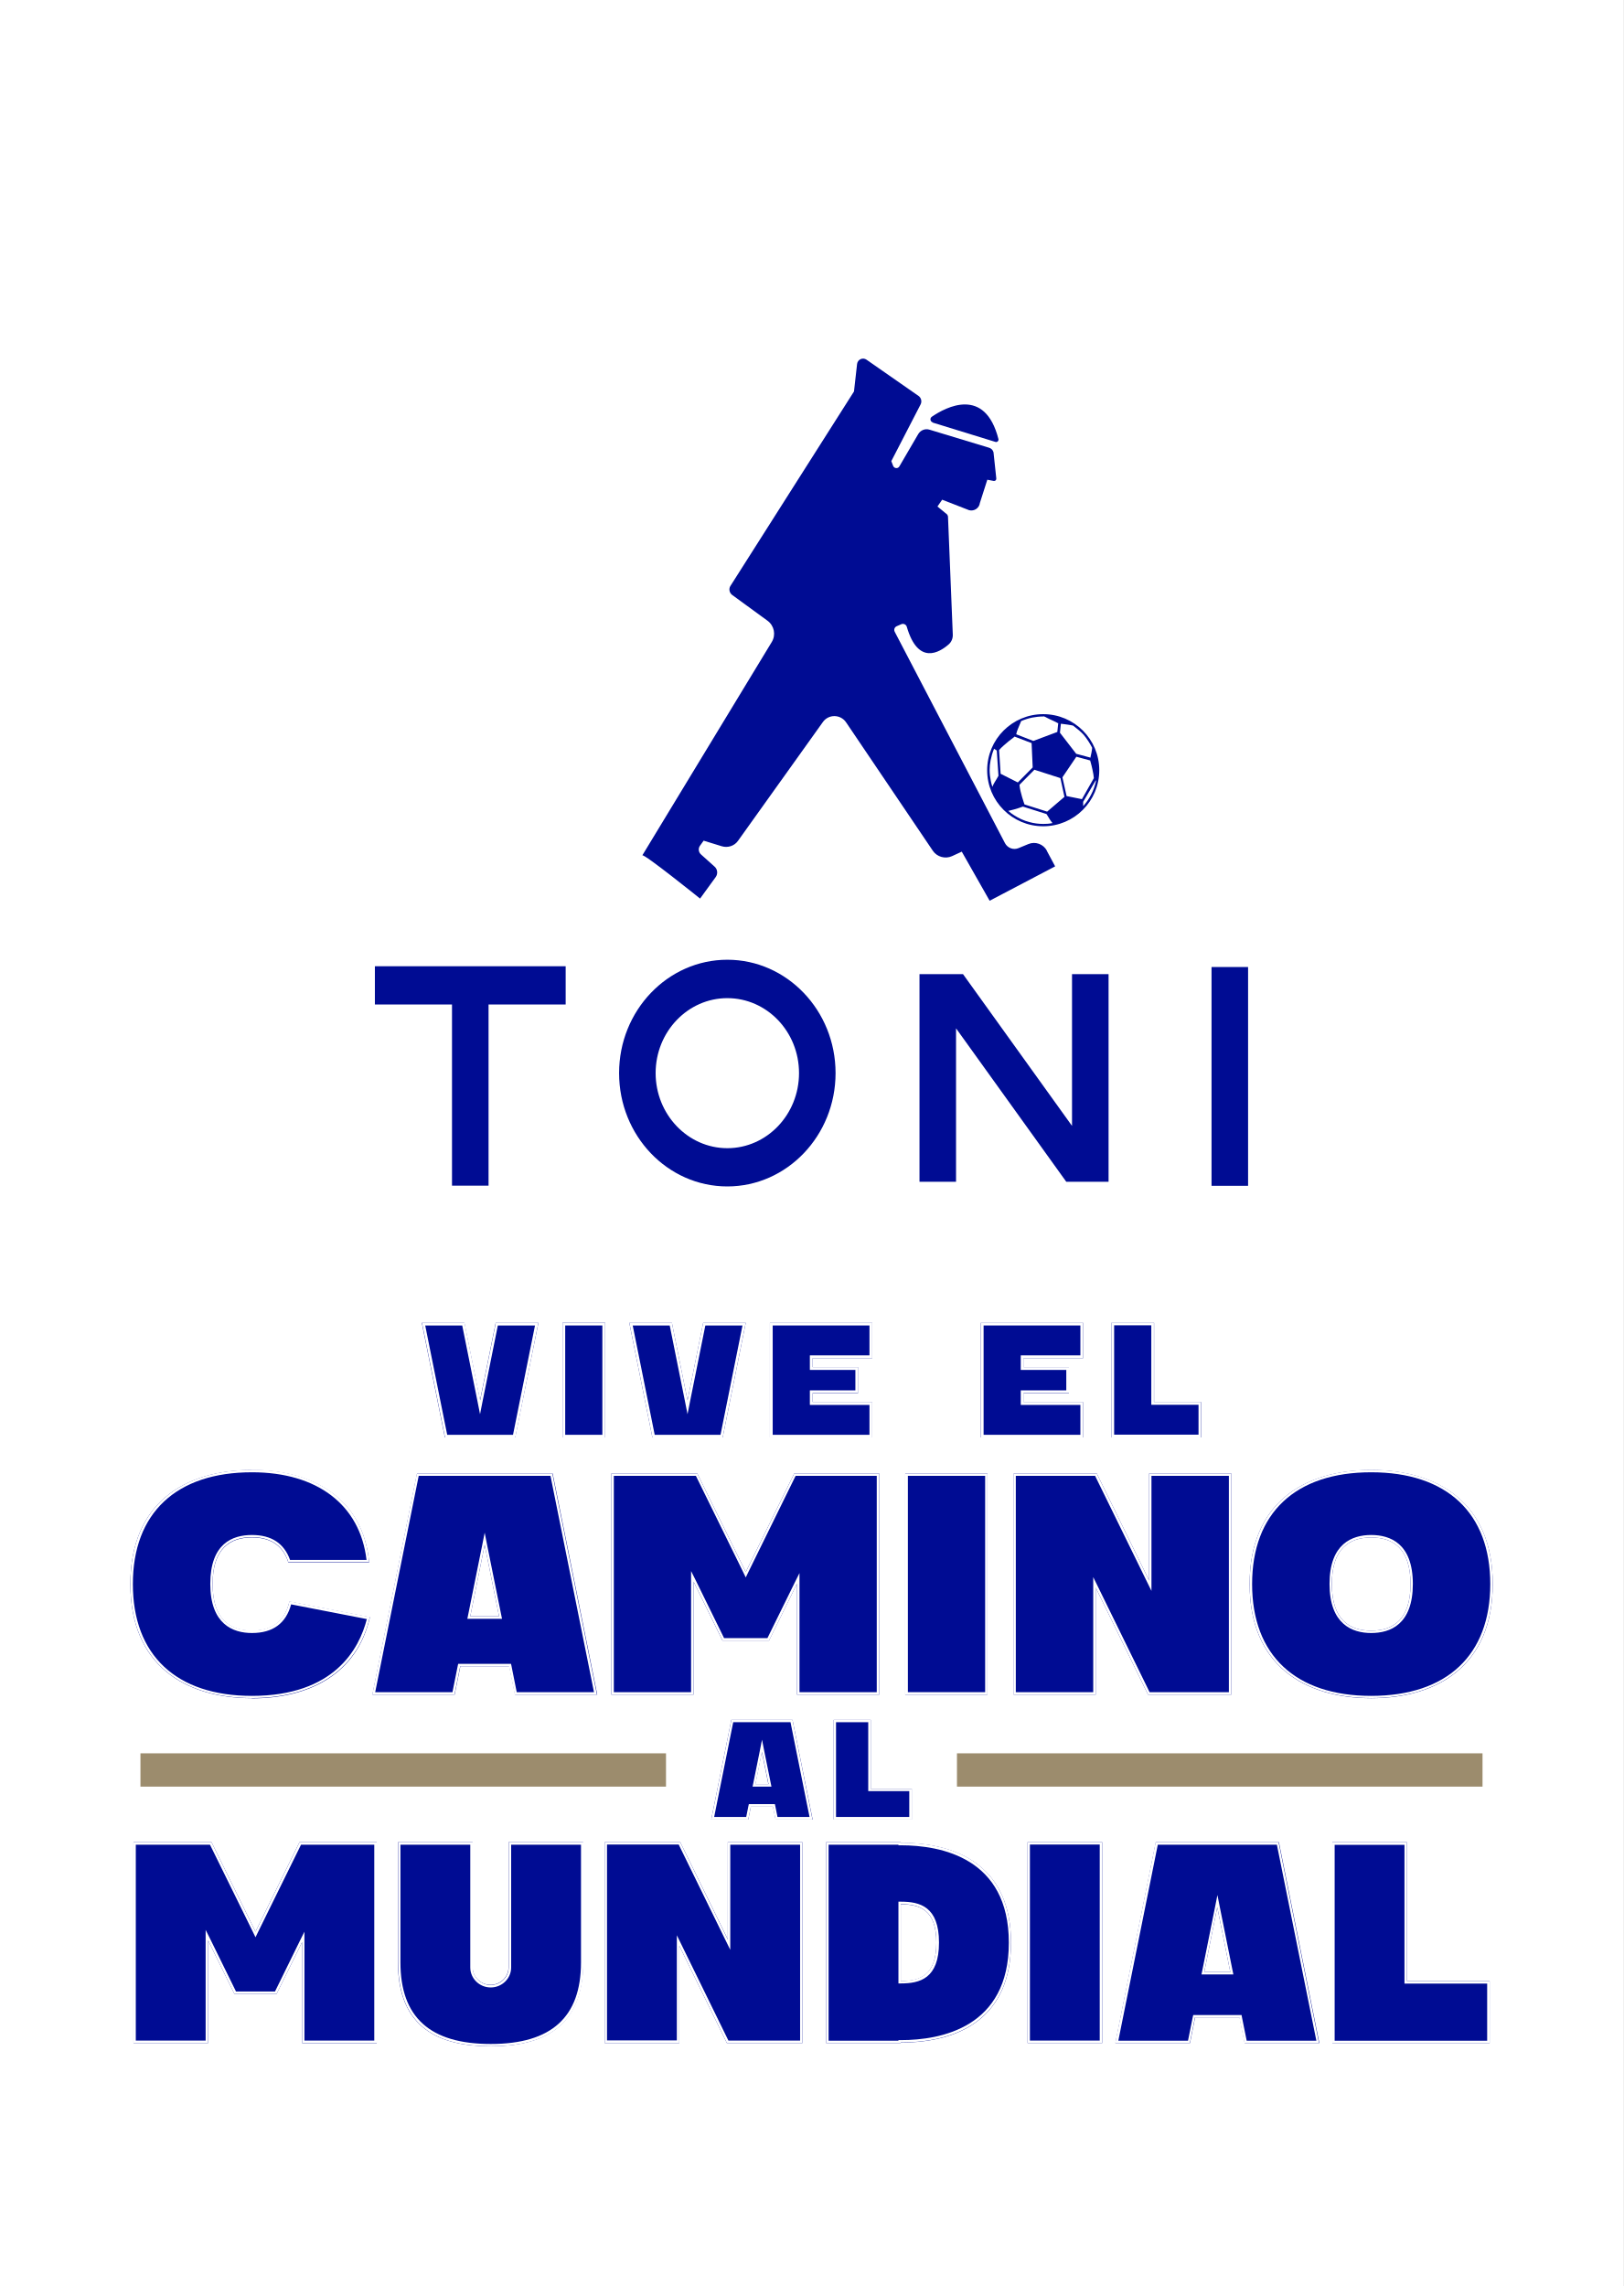
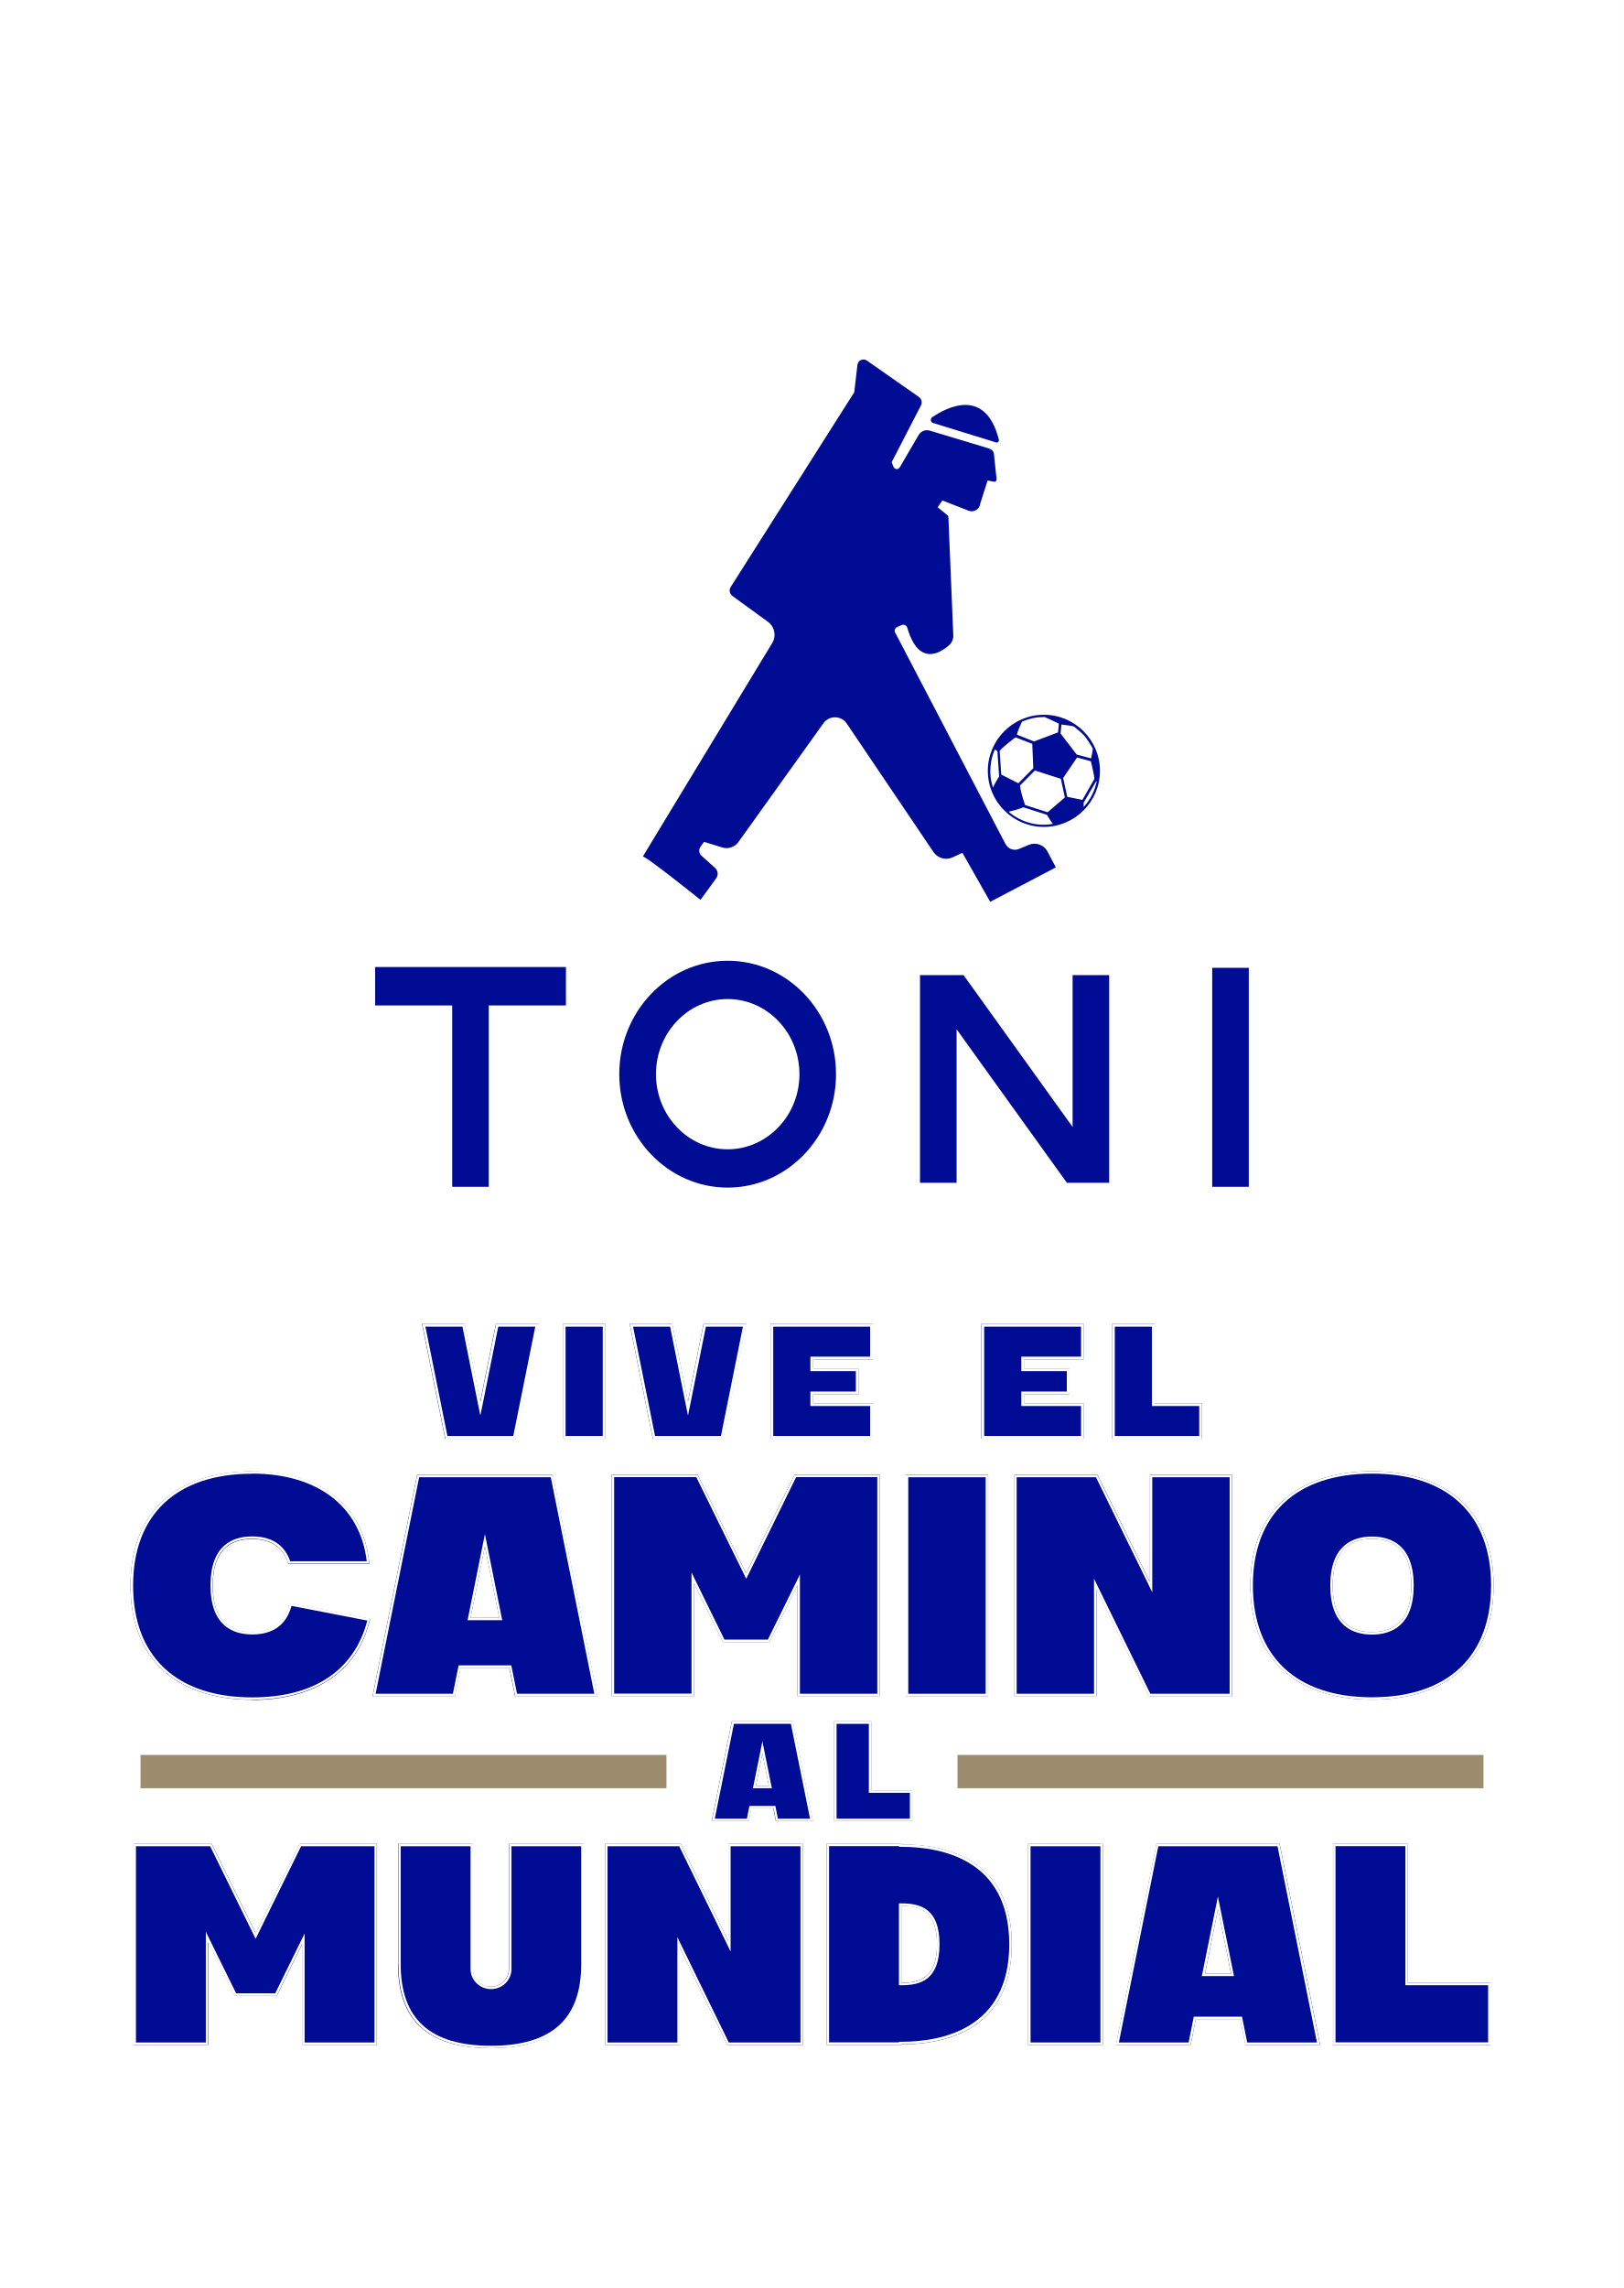
- <svg xmlns="http://www.w3.org/2000/svg" id="Capa_2" data-name="Capa 2" viewBox="0 0 104.82 147.63">
+ <svg xmlns="http://www.w3.org/2000/svg" id="Capa_2" data-name="Capa 2" viewBox="0 0 142.5 200.71">
  <defs>
    <style>
      .cls-1 {
        fill: #9c8c6d;
      }

      .cls-2 {
        fill: #fff;
      }

      .cls-3 {
        fill: #000c93;
      }
    </style>
  </defs>
-   <g id="Capa_1-2" data-name="Capa 1">
+   <g id="Layer_2" data-name="Layer 2">
    <g>
-       <rect class="cls-2" width="104.82" height="147.63" />
-       <polygon class="cls-3" points="36.53 62.4 24.21 62.4 24.21 64.87 29.19 64.87 29.19 76.57 31.55 76.57 31.55 64.87 36.53 64.87 36.53 62.4" />
-       <rect class="cls-3" x="78.24" y="62.45" width="2.36" height="14.13" />
-       <path class="cls-3" d="M46.97,76.62c-3.86,0-6.99-3.28-6.99-7.32s3.14-7.32,6.99-7.32,6.99,3.28,6.99,7.32-3.14,7.32-6.99,7.32M46.97,64.46c-2.55,0-4.63,2.17-4.63,4.84s2.08,4.85,4.63,4.85,4.63-2.17,4.63-4.85-2.08-4.84-4.63-4.84" />
-       <polygon class="cls-3" points="61.74 76.32 61.74 66.41 68.86 76.32 71.59 76.32 71.59 62.91 69.23 62.91 69.23 72.71 62.19 62.91 59.38 62.91 59.38 76.32 61.74 76.32" />
-       <path class="cls-3" d="M60.23,27.29l4.06,1.25c.11.03.21-.07.19-.18-.87-3.42-3.39-2.07-4.3-1.45-.15.1-.11.32.06.37" />
-       <path class="cls-3" d="M67.61,54.94c-.23-.43-.75-.62-1.2-.43l-.63.26c-.33.14-.71,0-.88-.32l-7.12-13.65c-.07-.14-.01-.3.13-.36l.3-.13c.14-.06.31.02.35.17.73,2.51,2.12,1.65,2.71,1.13.18-.16.27-.39.26-.63l-.31-7.63s-.03-.1-.06-.13l-.62-.51.34-.49-.04.05,1.75.68c.33.08.65-.14.69-.47l.48-1.5.42.08c.09.01.17-.06.16-.16l-.18-1.69c-.04-.15-.15-.26-.3-.3l-3.83-1.16c-.28-.09-.58.03-.73.28l-1.22,2.09c-.09.16-.33.14-.4-.03l-.12-.31,1.89-3.66c.1-.19.04-.43-.13-.55l-3.36-2.34c-.24-.17-.57-.02-.61.27l-.2,1.78-7.98,12.56c-.12.19-.07.44.11.58l2.29,1.67c.43.32.55.91.27,1.37l-8.36,13.78c.1-.13,3.73,2.79,3.73,2.79l1.01-1.39c.15-.21.12-.5-.07-.67l-.88-.79c-.17-.15-.19-.4-.06-.57l.23-.32,1.17.36c.39.12.82-.02,1.05-.35l5.48-7.67c.37-.52,1.14-.51,1.5.02l5.6,8.29c.27.4.8.55,1.24.35l.63-.29,1.8,3.17,4.23-2.22-.54-1.01Z" />
-       <path class="cls-3" d="M67.37,46.12c-2,0-3.62,1.62-3.62,3.62s1.62,3.62,3.62,3.62,3.62-1.62,3.62-3.62-1.62-3.62-3.62-3.62M64.19,48.37v-.02s.18.12.18.12l.11,1.63h0c-.03.06-.07.13-.12.21-.08.13-.19.3-.25.45l-.02.05-.02-.05c-.07-.22-.11-.45-.14-.68-.01-.11-.02-.23-.02-.35,0-.21.02-.42.06-.62.05-.25.12-.5.22-.74M67.61,52.41l-1.45-.46h0c-.03-.09-.28-.79-.32-1.24v-.03s.96-.97.96-.97l1.68.54.26,1.21-1.11.95ZM65.55,47.58h0s1.07.41,1.07.41l.07,1.57-.96.97-1.11-.56-.1-1.53h0c.15-.18.44-.42.62-.57.14-.11.29-.23.4-.31M70.43,48.91v.02s-.93-.25-.93-.25l-1.05-1.36.06-.58h.02c.19.02.68.09.77.12h0s0,0,0,0c.21.16.52.41.67.58.21.24.44.61.56.85h0c0,.1-.08.53-.11.62M67.41,46.26h0c.08.03.14.06.21.1.05.02.1.05.16.08.2.09.37.17.48.23.02.01.04.02.05.03h.03s-.06.57-.06.57l-1.55.58-1.1-.43v-.02c.03-.17.15-.44.24-.65l-.04-.02.04.02c.03-.06.05-.12.07-.17h0s0-.01,0-.01c.23-.1.48-.18.73-.23.2-.04.47-.07.71-.07h0ZM65.14,52.39l-.03-.03h.04c.17-.04.47-.11.91-.27h0s1.52.48,1.52.48h0s.04.07.07.11h0c.08.14.19.32.3.45l.02.03h-.04c-.18.04-.37.05-.56.05-.3,0-.6-.04-.89-.12-.35-.09-.68-.24-.99-.44-.13-.08-.25-.17-.36-.27M69.87,51.61l-.99-.2-.27-1.21.9-1.33.89.24.02.07c.02.06.04.16.07.26.02.1.04.18.06.26.05.23.08.41.09.55h0s-.77,1.36-.77,1.36ZM70.78,50.43c-.07.31-.17.61-.32.89-.13.25-.27.46-.44.66l-.04.05s-.02.02-.03.03v-.28l.81-1.38.03.03Z" />
-       <path class="cls-3" d="M16.27,109.67c-4.33,0-7.85-2.15-7.85-7.37s3.51-7.37,7.85-7.37c3.92,0,7.18,1.83,7.57,5.97h-5.22c-.38-1.2-1.28-1.61-2.35-1.61-1.4,0-2.54.7-2.54,3.01s1.14,3.01,2.54,3.01c1.14,0,2.1-.46,2.42-1.88l5.2,1.01c-.84,3.68-3.93,5.24-7.62,5.24Z" />
-       <path class="cls-2" d="M16.27,95.08c4.23,0,6.98,2.11,7.4,5.66h-4.94c-.38-1.07-1.2-1.61-2.46-1.61s-2.69.55-2.69,3.16,1.47,3.17,2.69,3.17c1.35,0,2.2-.62,2.53-1.85l4.89.95c-.49,1.92-2.1,4.96-7.42,4.96-4.89,0-7.69-2.63-7.69-7.22s2.8-7.22,7.69-7.22M16.27,94.92c-4.33,0-7.85,2.16-7.85,7.37s3.51,7.37,7.85,7.37c3.68,0,6.77-1.56,7.62-5.24l-5.2-1.01c-.32,1.41-1.28,1.88-2.42,1.88-1.4,0-2.54-.7-2.54-3.01s1.14-3.01,2.54-3.01c1.06,0,1.97.41,2.35,1.61h5.22c-.39-4.14-3.65-5.97-7.57-5.97" />
-       <path class="cls-3" d="M32.88,107.61h-3.15l-.37,1.83h-5.31l2.88-14.28h8.76l2.88,14.28h-5.31l-.37-1.83ZM32.23,104.38l-.93-4.61-.93,4.61h1.86Z" />
-       <path class="cls-2" d="M35.55,95.31l2.81,13.97h-4.99l-.34-1.7-.03-.13h-3.41l-.03.13-.34,1.7h-4.99l2.81-13.97h8.5ZM30.18,104.54h2.24l-.04-.19-.93-4.61-.15-.76-.15.76-.93,4.61-.04.19M35.68,95.16h-8.76l-2.88,14.28h5.31l.37-1.83h3.15l.37,1.83h5.31l-2.88-14.28ZM30.37,104.38l.93-4.61.93,4.61h-1.85Z" />
-       <polygon class="cls-3" points="44.79 109.44 39.48 109.44 39.48 95.16 45.03 95.16 48.16 101.52 51.29 95.16 56.78 95.16 56.78 109.44 51.47 109.44 51.47 102.27 49.66 105.95 46.66 105.95 44.79 102.14 44.79 109.44" />
-       <path class="cls-2" d="M56.62,95.31v13.97h-4.99v-7.69l-.3.6-1.77,3.6h-2.8l-1.83-3.73-.3-.6v7.82h-4.99v-13.97h5.3l3.08,6.27.14.29.14-.29,3.08-6.27h5.24ZM56.78,95.16h-5.49l-3.13,6.36-3.13-6.36h-5.55v14.28h5.31v-7.3l1.88,3.82h2.99l1.81-3.69v7.17h5.31v-14.28Z" />
-       <rect class="cls-3" x="58.46" y="95.16" width="5.31" height="14.28" />
-       <path class="cls-2" d="M63.62,109.28h-4.99v-13.97h4.99v13.97ZM63.77,95.16h-5.31v14.28h5.31v-14.28Z" />
-       <polygon class="cls-3" points="70.76 109.44 65.46 109.44 65.46 95.16 70.83 95.16 74.21 102.07 74.21 95.16 79.52 95.16 79.52 109.44 74.14 109.44 70.76 102.53 70.76 109.44" />
-       <path class="cls-2" d="M79.36,95.31v13.97h-5.12l-3.34-6.82-.3-.61v7.43h-5v-13.97h5.12l3.34,6.82.3.61v-7.43h4.99ZM79.52,95.16h-5.31v6.91l-3.38-6.91h-5.38v14.28h5.31v-6.91l3.38,6.91h5.38v-14.28Z" />
-       <path class="cls-3" d="M80.7,102.3c0-5.22,3.51-7.37,7.85-7.37s7.85,2.16,7.85,7.37-3.51,7.37-7.85,7.37-7.85-2.16-7.85-7.37M86.01,102.3c0,2.31,1.14,3.01,2.54,3.01s2.54-.7,2.54-3.01-1.14-3.01-2.54-3.01-2.54.7-2.54,3.01" />
-       <path class="cls-2" d="M88.55,95.08c4.89,0,7.69,2.63,7.69,7.22s-2.8,7.22-7.69,7.22-7.69-2.63-7.69-7.22,2.8-7.22,7.69-7.22M88.55,105.46c1.23,0,2.69-.55,2.69-3.17s-1.47-3.16-2.69-3.16-2.69.55-2.69,3.16,1.47,3.17,2.69,3.17M88.55,94.92c-4.33,0-7.85,2.16-7.85,7.37s3.51,7.37,7.85,7.37,7.85-2.16,7.85-7.37-3.51-7.37-7.85-7.37M88.55,105.31c-1.4,0-2.54-.7-2.54-3.01s1.14-3.01,2.54-3.01,2.54.7,2.54,3.01-1.14,3.01-2.54,3.01" />
-       <polygon class="cls-3" points="28.73 92.83 27.24 85.43 29.99 85.43 31 90.44 32.01 85.43 34.77 85.43 33.27 92.83 28.73 92.83" />
-       <path class="cls-2" d="M34.55,85.6l-1.42,7.06h-4.25l-1.42-7.06h2.39l.98,4.87.17.86.17-.86.98-4.87h2.39ZM34.77,85.42h-2.75l-1.01,5.01-1.01-5.01h-2.75l1.49,7.41h4.54l1.49-7.41Z" />
-       <rect class="cls-3" x="36.33" y="85.42" width="2.75" height="7.41" />
-       <path class="cls-2" d="M38.9,92.66h-2.4v-7.06h2.4v7.06ZM39.08,85.42h-2.75v7.41h2.75v-7.41Z" />
-       <polygon class="cls-3" points="42.13 92.83 40.64 85.43 43.39 85.43 44.4 90.44 45.41 85.43 48.16 85.43 46.67 92.83 42.13 92.83" />
-       <path class="cls-2" d="M47.95,85.6l-1.42,7.06h-4.25l-1.42-7.06h2.39l.98,4.87.17.86.17-.86.98-4.87h2.39ZM48.16,85.42h-2.75l-1.01,5.01-1.01-5.01h-2.75l1.49,7.41h4.54l1.49-7.41Z" />
-       <polygon class="cls-3" points="49.72 92.83 49.72 85.43 56.33 85.43 56.33 87.71 52.48 87.71 52.48 88.29 55.41 88.29 55.41 89.97 52.48 89.97 52.48 90.55 56.33 90.55 56.33 92.83 49.72 92.83" />
-       <path class="cls-2" d="M56.15,85.6v1.93h-3.85v.94h2.94v1.32h-2.94v.94h3.85v1.93h-6.25v-7.06h6.25ZM56.33,85.42h-6.61v7.41h6.61v-2.29h-3.85v-.58h2.94v-1.67h-2.94v-.58h3.85v-2.29Z" />
-       <polygon class="cls-3" points="63.34 92.83 63.34 85.43 69.95 85.43 69.95 87.71 66.09 87.71 66.09 88.29 69.03 88.29 69.03 89.97 66.09 89.97 66.09 90.55 69.95 90.55 69.95 92.83 63.34 92.83" />
-       <path class="cls-2" d="M69.77,85.6v1.93h-3.85v.94h2.94v1.32h-2.94v.94h3.85v1.93h-6.25v-7.06h6.25ZM69.95,85.42h-6.61v7.41h6.61v-2.29h-3.85v-.58h2.94v-1.67h-2.94v-.58h3.85v-2.29Z" />
-       <polygon class="cls-3" points="71.77 92.83 71.77 85.43 74.53 85.43 74.53 90.55 77.58 90.55 77.58 92.83 71.77 92.83" />
-       <path class="cls-2" d="M74.35,85.6v5.12h3.05v1.93h-5.45v-7.06h2.4ZM71.77,92.83h5.8v-2.29h-3.05v-5.12h-2.75v7.41" />
-       <polygon class="cls-3" points="13.44 131.94 8.62 131.94 8.62 118.97 13.66 118.97 16.5 124.75 19.34 118.97 24.33 118.97 24.33 131.94 19.51 131.94 19.51 125.42 17.86 128.77 15.14 128.77 13.44 125.31 13.44 131.94" />
-       <path class="cls-2" d="M24.17,119.13v12.65h-4.51v-7.03l-.3.6-1.6,3.26h-2.52l-1.66-3.38-.3-.6v7.15h-4.51v-12.65h4.79l2.8,5.69.14.29.14-.29,2.8-5.69h4.73ZM24.33,118.97h-4.99l-2.84,5.78-2.84-5.78h-5.04v12.97h4.82v-6.63l1.7,3.46h2.72l1.65-3.35v6.51h4.82v-12.97Z" />
-       <path class="cls-3" d="M25.7,126.73v-7.76h4.82v8.08c0,.62.52,1.13,1.16,1.13s1.16-.51,1.16-1.13v-8.08h4.82v7.76c0,4.25-2.68,5.42-5.98,5.42s-5.98-1.17-5.98-5.42" />
-       <path class="cls-2" d="M37.52,119.13v7.6c0,3.54-1.91,5.27-5.83,5.27s-5.83-1.72-5.83-5.27v-7.6h4.51v7.93c0,.71.59,1.29,1.32,1.29s1.32-.58,1.32-1.29v-7.93h4.51ZM37.67,118.97h-4.82v8.09c0,.62-.52,1.13-1.16,1.13s-1.16-.51-1.16-1.13v-8.09h-4.82v7.76c0,4.25,2.68,5.42,5.99,5.42s5.98-1.17,5.98-5.42v-7.76Z" />
-       <polygon class="cls-3" points="43.87 131.94 39.05 131.94 39.05 118.97 43.93 118.97 47 125.24 47 118.97 51.82 118.97 51.82 131.94 46.94 131.94 43.87 125.66 43.87 131.94" />
-       <path class="cls-2" d="M51.67,119.13v12.65h-4.63l-3.03-6.19-.3-.61v6.79h-4.51v-12.65h4.63l3.03,6.19.3.61v-6.79h4.51ZM51.82,118.97h-4.82v6.28l-3.07-6.28h-4.88v12.97h4.82v-6.28l3.07,6.28h4.88v-12.97Z" />
-       <path class="cls-3" d="M58.17,131.94h-4.82v-12.97h4.82v.04c3.93,0,7.12,1.71,7.12,6.45s-3.19,6.45-7.12,6.45v.04ZM58.17,127.94c1.27,0,2.3-.38,2.3-2.48s-1.03-2.48-2.3-2.48v4.97Z" />
-       <path class="cls-2" d="M58.02,119.13v.04h.16c2.6,0,6.97.82,6.97,6.29s-4.37,6.29-6.97,6.29h-.16v.04h-4.51v-12.66h4.51ZM58.02,128.09h.16c1.22,0,2.46-.31,2.46-2.64s-1.24-2.64-2.46-2.64h-.16v5.28M58.17,118.97h-4.82v12.97h4.82v-.04c3.93,0,7.12-1.71,7.12-6.45s-3.19-6.45-7.12-6.45v-.04ZM58.17,127.94v-4.97c1.27,0,2.3.39,2.3,2.48s-1.03,2.48-2.3,2.48" />
-       <rect class="cls-3" x="66.36" y="118.97" width="4.82" height="12.97" />
-       <path class="cls-2" d="M71.02,131.78h-4.51v-12.66h4.51v12.66ZM71.18,118.97h-4.82v12.97h4.82v-12.97Z" />
-       <path class="cls-3" d="M80.04,130.28h-2.86l-.33,1.66h-4.82l2.61-12.97h7.95l2.61,12.97h-4.82l-.33-1.66ZM79.45,127.35l-.84-4.18-.84,4.18h1.68Z" />
-       <path class="cls-2" d="M82.46,119.13l2.55,12.66h-4.5l-.31-1.54-.02-.12h-3.12l-.03.12-.31,1.54h-4.5l2.55-12.66h7.69ZM77.58,127.51h2.07l-.04-.19-.84-4.18-.15-.76-.15.76-.84,4.18-.04.19M82.58,118.97h-7.95l-2.61,12.97h4.82l.33-1.66h2.86l.33,1.66h4.82l-2.61-12.97ZM77.77,127.35l.84-4.18.84,4.18h-1.68Z" />
-       <polygon class="cls-3" points="86.04 131.94 86.04 118.97 90.86 118.97 90.86 127.94 96.2 127.94 96.2 131.94 86.04 131.94" />
-       <path class="cls-2" d="M90.7,119.13v8.97h5.34v3.69h-9.85v-12.65h4.51ZM90.86,118.97h-4.82v12.97h10.16v-4h-5.34v-8.97Z" />
-       <path class="cls-3" d="M49.91,116.68h-1.42l-.17.83h-2.39l1.3-6.44h3.95l1.3,6.44h-2.39l-.17-.83ZM49.62,115.22l-.42-2.08-.42,2.08h.84Z" />
-       <path class="cls-2" d="M51.05,111.22l1.23,6.12h-2.07l-.14-.7-.03-.13h-1.68l-.03.13-.14.7h-2.07l1.23-6.12h3.69ZM48.6,115.38h1.22l-.04-.19-.42-2.08-.15-.76-.15.76-.42,2.08-.04.19M51.18,111.07h-3.95l-1.3,6.44h2.39l.17-.83h1.42l.17.83h2.39l-1.29-6.44ZM48.79,115.22l.42-2.08.42,2.08h-.84Z" />
-       <polygon class="cls-3" points="53.84 117.5 53.84 111.07 56.23 111.07 56.23 115.52 58.88 115.52 58.88 117.5 53.84 117.5" />
-       <path class="cls-2" d="M56.07,111.22v4.45h2.65v1.67h-4.73v-6.12h2.08ZM56.23,111.07h-2.39v6.44h5.04v-1.99h-2.65v-4.45Z" />
-       <rect class="cls-1" x="61.8" y="113.23" width="33.94" height="2.15" />
-       <rect class="cls-1" x="9.07" y="113.23" width="33.94" height="2.15" />
+       <rect class="cls-2" y="0" width="142.5" height="200.71" />
+       <g>
+         <g>
+           <polygon class="cls-3" points="49.66 84.83 32.92 84.83 32.92 88.2 39.68 88.2 39.68 104.11 42.89 104.11 42.89 88.2 49.66 88.2 49.66 84.83" />
+           <rect class="cls-3" x="106.37" y="84.9" width="3.21" height="19.21" />
+           <path class="cls-3" d="M63.85,104.18c-5.24,0-9.51-4.46-9.51-9.95s4.26-9.95,9.51-9.95,9.51,4.46,9.51,9.95-4.27,9.95-9.51,9.95M63.85,87.64c-3.47,0-6.29,2.95-6.29,6.59s2.82,6.59,6.29,6.59,6.3-2.96,6.3-6.59-2.82-6.59-6.3-6.59" />
+           <polygon class="cls-3" points="83.94 103.76 83.94 90.29 93.62 103.76 97.33 103.76 97.33 85.54 94.12 85.54 94.12 98.86 84.55 85.54 80.73 85.54 80.73 103.76 83.94 103.76" />
+           <g>
+             <path class="cls-3" d="M81.89,37.11l5.51,1.7c.15.05.29-.09.25-.24-1.18-4.65-4.6-2.82-5.85-1.97-.2.14-.15.44.08.51Z" />
+             <path class="cls-3" d="M91.92,74.7c-.31-.59-1.02-.84-1.64-.59l-.86.36c-.45.19-.97,0-1.19-.43l-9.68-18.55c-.1-.18-.01-.41.18-.49l.4-.17c.2-.08.42.03.48.23,1,3.42,2.88,2.24,3.68,1.53.24-.21.37-.53.36-.86l-.43-10.37c0-.07-.03-.13-.09-.17l-.85-.69.46-.67-.05.07,2.38.93c.44.11.89-.19.94-.64l.65-2.04.57.11c.12.02.23-.09.22-.21l-.24-2.29c-.05-.2-.21-.35-.4-.41l-5.21-1.57c-.38-.12-.79.04-.99.38l-1.66,2.84c-.13.22-.45.19-.54-.04l-.17-.41,2.57-4.98c.14-.26.06-.58-.18-.75l-4.56-3.19c-.33-.23-.78-.02-.83.37l-.28,2.41-10.84,17.08c-.17.26-.1.6.15.79l3.12,2.27c.59.43.75,1.24.37,1.86l-11.36,18.74c.13-.18,5.07,3.79,5.07,3.79l1.37-1.89c.21-.28.17-.68-.1-.92l-1.19-1.07c-.22-.2-.26-.54-.08-.78l.31-.43,1.59.49c.53.17,1.11-.03,1.43-.48l7.46-10.42c.5-.7,1.55-.69,2.04.03l7.61,11.27c.37.55,1.08.75,1.68.47l.86-.4,2.44,4.3,5.76-3.02-.73-1.38Z" />
+           </g>
+           <path class="cls-3" d="M91.6,62.7c-2.71,0-4.92,2.21-4.92,4.92s2.21,4.92,4.92,4.92,4.92-2.21,4.92-4.92-2.21-4.92-4.92-4.92ZM87.27,65.76v-.03s.25.16.25.16l.15,2.22h0c-.04.08-.1.18-.17.29-.11.18-.25.41-.34.62l-.03.07-.02-.07c-.09-.3-.16-.61-.19-.92-.02-.16-.02-.31-.02-.47,0-.29.03-.57.08-.85.06-.35.17-.69.31-1.01ZM91.92,71.25l-1.97-.63h0c-.04-.12-.38-1.07-.44-1.68v-.04s1.3-1.31,1.3-1.31l2.28.73.35,1.64-1.51,1.29ZM89.12,64.69h.01s1.45.56,1.45.56l.09,2.14-1.31,1.32-1.5-.76-.14-2.08h0c.2-.25.6-.57.85-.77.18-.15.39-.31.55-.42ZM95.75,66.5v.03s-1.27-.34-1.27-.34l-1.42-1.85.08-.78h.03c.25.03.93.12,1.04.16h0s0,0,0,0c.29.22.7.56.91.79.28.32.6.83.77,1.16h0s0,.01,0,.01c0,.12-.11.71-.14.82ZM91.65,62.89h0c.11.04.19.09.29.13.07.03.13.07.22.1.27.12.5.24.65.31.03.01.05.03.07.04h.04s-.08.78-.08.78l-2.11.79-1.49-.59v-.02c.04-.23.2-.59.33-.88l-.05-.02h0l.05.02c.04-.08.07-.16.1-.23h0s.01-.01.01-.01c.32-.14.65-.25.99-.32.28-.06.64-.09.97-.09h0ZM88.56,71.23l-.05-.04h.06c.23-.05.64-.15,1.24-.37h0s2.06.66,2.06.66h0s.06.1.09.15h0c.11.18.26.43.41.61l.03.04h-.05c-.25.05-.51.07-.76.07-.41,0-.82-.05-1.22-.16-.48-.13-.93-.33-1.34-.59-.17-.11-.34-.23-.5-.37ZM94.99,70.17l-1.34-.27-.36-1.65,1.22-1.8,1.21.33.02.09c.02.09.06.22.09.36.03.13.06.25.08.36.07.31.11.56.12.74h0s-1.05,1.84-1.05,1.84ZM96.23,68.57c-.09.42-.23.83-.43,1.21-.18.34-.37.63-.61.9l-.06.07s-.03.03-.04.04v-.38s1.1-1.88,1.1-1.88l.04.04Z" />
+         </g>
+         <g>
+           <g>
+             <path class="cls-3" d="M22.12,149.11c-5.89,0-10.67-2.93-10.67-10.02s4.78-10.02,10.67-10.02c5.33,0,9.76,2.49,10.29,8.12h-7.1c-.51-1.63-1.75-2.18-3.19-2.18-1.91,0-3.45.95-3.45,4.09s1.54,4.09,3.45,4.09c1.55,0,2.85-.63,3.29-2.55l7.07,1.37c-1.15,5-5.35,7.12-10.35,7.12h0Z" />
+             <path class="cls-2" d="M22.12,129.27c5.75,0,9.49,2.87,10.06,7.69h-6.71c-.51-1.45-1.64-2.18-3.34-2.18s-3.66.75-3.66,4.3,1.99,4.3,3.66,4.3c1.84,0,3-.85,3.45-2.51l6.65,1.29c-.66,2.61-2.85,6.74-10.1,6.74-6.64,0-10.45-3.58-10.45-9.81s3.81-9.81,10.45-9.81M22.12,129.06c-5.89,0-10.67,2.93-10.67,10.02s4.78,10.02,10.67,10.02c5.01,0,9.21-2.12,10.35-7.12l-7.07-1.37c-.44,1.92-1.74,2.55-3.29,2.55-1.91,0-3.45-.95-3.45-4.09s1.54-4.09,3.45-4.09c1.44,0,2.68.55,3.19,2.18h7.1c-.53-5.63-4.97-8.12-10.29-8.12h0Z" />
+           </g>
+           <g>
+             <path class="cls-3" d="M44.7,146.3h-4.29l-.5,2.49h-7.22l3.91-19.42h11.9l3.91,19.42h-7.22l-.5-2.49ZM43.81,141.92l-1.26-6.26-1.26,6.26h2.52Z" />
+             <path class="cls-2" d="M48.33,129.59l3.82,18.99h-6.78l-.47-2.32-.03-.17h-4.63l-.03.17-.47,2.32h-6.78l3.82-18.99h11.56M41.03,142.13h3.04l-.05-.25-1.26-6.26-.21-1.04-.21,1.04-1.26,6.26-.05.25M48.51,129.38h-11.9l-3.91,19.42h7.22l.5-2.49h4.29l.5,2.49h7.22l-3.91-19.42h0ZM41.29,141.92l1.26-6.26,1.26,6.26h-2.52Z" />
+           </g>
+           <g>
+             <path class="cls-3" d="M60.89,148.79h-7.22v-19.42h7.55l4.25,8.65,4.25-8.65h7.47v19.42h-7.22v-9.75l-2.46,5.01h-4.07l-2.55-5.19v9.93Z" />
+             <path class="cls-2" d="M76.98,129.59v18.99h-6.79v-10.46l-.4.82-2.41,4.89h-3.81l-2.49-5.07-.4-.82v10.63h-6.79v-18.99h7.21l4.19,8.53.19.39.19-.39,4.19-8.53h7.12M77.19,129.38h-7.47l-4.25,8.65-4.25-8.65h-7.55v19.42h7.22v-9.93l2.55,5.19h4.07l2.46-5.01v9.75h7.22v-19.42h0Z" />
+           </g>
+           <g>
+             <path class="cls-3" d="M79.49,148.79v-19.42h7.22v19.42h-7.22Z" />
+             <path class="cls-2" d="M86.49,129.59v18.99h-6.79v-18.99h6.79M86.7,129.38h-7.22v19.42h7.22v-19.42h0Z" />
+           </g>
+           <g>
+             <path class="cls-3" d="M96.21,148.79h-7.22v-19.42h7.31l4.6,9.39v-9.39h7.22v19.42h-7.31l-4.6-9.39v9.39Z" />
+             <path class="cls-2" d="M107.9,129.59v18.99h-6.96l-4.54-9.27-.4-.83v10.1h-6.79v-18.99h6.96l4.54,9.27.4.83v-10.1h6.79M108.11,129.38h-7.22v9.39l-4.6-9.39h-7.31v19.42h7.22v-9.39l4.6,9.39h7.31v-19.42h0Z" />
+           </g>
+           <g>
+             <path class="cls-3" d="M109.72,139.08c0-7.09,4.78-10.02,10.67-10.02s10.67,2.93,10.67,10.02-4.78,10.02-10.67,10.02-10.67-2.93-10.67-10.02ZM116.94,139.08c0,3.14,1.54,4.09,3.45,4.09s3.45-.95,3.45-4.09-1.54-4.09-3.45-4.09-3.45.95-3.45,4.09Z" />
+             <path class="cls-2" d="M120.39,129.27c6.64,0,10.45,3.58,10.45,9.81s-3.81,9.81-10.45,9.81-10.45-3.58-10.45-9.81,3.81-9.81,10.45-9.81M120.39,143.39c1.67,0,3.66-.75,3.66-4.3s-1.99-4.3-3.66-4.3-3.66.75-3.66,4.3,1.99,4.3,3.66,4.3M120.39,129.06c-5.89,0-10.67,2.93-10.67,10.02s4.78,10.02,10.67,10.02,10.67-2.93,10.67-10.02-4.78-10.02-10.67-10.02h0ZM120.39,143.17c-1.91,0-3.45-.95-3.45-4.09s1.54-4.09,3.45-4.09,3.45.95,3.45,4.09-1.54,4.09-3.45,4.09h0Z" />
+           </g>
+         </g>
+         <g>
+           <g>
+             <path class="cls-3" d="M39.06,126.21l-2.03-10.07h3.74l1.37,6.81,1.37-6.81h3.74l-2.03,10.07h-6.18Z" />
+             <path class="cls-2" d="M46.97,116.38l-1.93,9.59h-5.78l-1.93-9.59h3.25l1.33,6.62.24,1.17.24-1.17,1.33-6.62h3.25M47.27,116.14h-3.74l-1.37,6.81-1.37-6.81h-3.74l2.03,10.07h6.18l2.03-10.07h0Z" />
+           </g>
+           <g>
+             <path class="cls-3" d="M49.39,126.21v-10.07h3.74v10.07h-3.74Z" />
+             <path class="cls-2" d="M52.89,116.38v9.59h-3.26v-9.59h3.26M53.13,116.14h-3.74v10.07h3.74v-10.07h0Z" />
+           </g>
+           <g>
+             <path class="cls-3" d="M57.28,126.21l-2.03-10.07h3.74l1.37,6.81,1.37-6.81h3.74l-2.03,10.07h-6.18Z" />
+             <path class="cls-2" d="M65.19,116.38l-1.93,9.59h-5.78l-1.93-9.59h3.25l1.33,6.62.24,1.17.24-1.17,1.33-6.62h3.25M65.48,116.14h-3.74l-1.37,6.81-1.37-6.81h-3.74l2.03,10.07h6.18l2.03-10.07h0Z" />
+           </g>
+           <g>
+             <path class="cls-3" d="M67.6,126.21v-10.07h8.98v3.11h-5.24v.79h3.99v2.27h-3.99v.79h5.24v3.11h-8.98Z" />
+             <path class="cls-2" d="M76.35,116.38v2.63h-5.24v1.27h3.99v1.79h-3.99v1.27h5.24v2.63h-8.5v-9.59h8.5M76.59,116.14h-8.98v10.07h8.98v-3.11h-5.24v-.79h3.99v-2.27h-3.99v-.79h5.24v-3.11h0Z" />
+           </g>
+           <g>
+             <path class="cls-3" d="M86.11,126.21v-10.07h8.98v3.11h-5.24v.79h3.99v2.27h-3.99v.79h5.24v3.11h-8.98Z" />
+             <path class="cls-2" d="M94.86,116.38v2.63h-5.24v1.27h3.99v1.79h-3.99v1.27h5.24v2.63h-8.5v-9.59h8.5M95.1,116.14h-8.98v10.07h8.98v-3.11h-5.24v-.79h3.99v-2.27h-3.99v-.79h5.24v-3.11h0Z" />
+           </g>
+           <g>
+             <path class="cls-3" d="M97.58,126.21v-10.07h3.74v6.96h4.15v3.11h-7.89Z" />
+             <path class="cls-2" d="M101.08,116.38v6.96h4.15v2.63h-7.41v-9.59h3.26M97.58,126.21h7.89v-3.11h-4.15v-6.96h-3.74v10.07" />
+           </g>
+         </g>
+         <g>
+           <g>
+             <path class="cls-3" d="M18.27,179.38h-6.55v-17.63h6.86l3.86,7.85,3.86-7.85h6.78v17.63h-6.55v-8.86l-2.24,4.55h-3.7l-2.31-4.71v9.01Z" />
+             <path class="cls-2" d="M32.86,161.96v17.21h-6.13v-9.56l-.4.82-2.18,4.43h-3.43l-2.26-4.59-.4-.82v9.72h-6.13v-17.21h6.51l3.8,7.73.19.39.19-.39,3.8-7.73h6.43M33.07,161.75h-6.78l-3.86,7.85-3.86-7.85h-6.86v17.63h6.55v-9.01l2.31,4.71h3.7l2.24-4.55v8.86h6.55v-17.63h0Z" />
+           </g>
+           <g>
+             <path class="cls-3" d="M34.94,172.3v-10.55h6.55v10.99c0,.85.71,1.54,1.58,1.54s1.58-.69,1.58-1.54v-10.99h6.55v10.55c0,5.78-3.64,7.37-8.14,7.37s-8.14-1.59-8.14-7.37Z" />
+             <path class="cls-2" d="M51,161.96v10.34c0,4.82-2.59,7.16-7.92,7.16s-7.92-2.34-7.92-7.16v-10.34h6.13v10.78c0,.96.81,1.75,1.8,1.75s1.79-.79,1.79-1.75v-10.78h6.13M51.22,161.75h-6.55v10.99c0,.85-.71,1.54-1.58,1.54s-1.58-.69-1.58-1.54v-10.99h-6.55v10.55c0,5.78,3.64,7.37,8.14,7.37s8.14-1.59,8.14-7.37v-10.55h0Z" />
+           </g>
+           <g>
+             <path class="cls-3" d="M59.65,179.38h-6.55v-17.63h6.64l4.17,8.53v-8.53h6.55v17.63h-6.64l-4.17-8.53v8.53Z" />
+             <path class="cls-2" d="M70.24,161.96v17.21h-6.29l-4.11-8.41-.4-.83v9.24h-6.13v-17.21h6.29l4.11,8.41.4.83v-9.24h6.13M70.46,161.75h-6.55v8.53l-4.17-8.53h-6.64v17.63h6.55v-8.53l4.17,8.53h6.64v-17.63h0Z" />
+           </g>
+           <g>
+             <path class="cls-3" d="M79.09,179.38h-6.55v-17.63h6.55v.05c5.35,0,9.69,2.32,9.69,8.77s-4.34,8.77-9.69,8.77v.05ZM79.09,173.94c1.73,0,3.13-.52,3.13-3.38s-1.4-3.38-3.13-3.38v6.75Z" />
+             <path class="cls-2" d="M78.88,161.96v.05h.21c3.54,0,9.47,1.11,9.47,8.55s-5.94,8.55-9.47,8.55h-.21v.05h-6.13v-17.21h6.13M78.88,174.15h.21c1.65,0,3.35-.43,3.35-3.59s-1.69-3.59-3.35-3.59h-.21v7.18M79.09,161.75h-6.55v17.63h6.55v-.05c5.35,0,9.69-2.32,9.69-8.77s-4.34-8.77-9.69-8.77v-.05h0ZM79.09,173.94v-6.75c1.73,0,3.13.52,3.13,3.38s-1.4,3.38-3.13,3.38h0Z" />
+           </g>
+           <g>
+             <path class="cls-3" d="M90.22,179.38v-17.63h6.55v17.63h-6.55Z" />
+             <path class="cls-2" d="M96.56,161.96v17.21h-6.13v-17.21h6.13M96.77,161.75h-6.55v17.63h6.55v-17.63h0Z" />
+           </g>
+           <g>
+             <path class="cls-3" d="M108.82,177.12h-3.89l-.45,2.26h-6.55l3.55-17.63h10.81l3.55,17.63h-6.55l-.46-2.26ZM108.02,173.14l-1.14-5.69-1.14,5.69h2.29Z" />
+             <path class="cls-2" d="M112.1,161.96l3.46,17.21h-6.12l-.42-2.09-.03-.17h-4.24l-.03.17-.42,2.09h-6.12l3.46-17.21h10.46M105.47,173.35h2.81l-.05-.25-1.15-5.69-.21-1.04-.21,1.04-1.15,5.69-.05.25M112.28,161.75h-10.81l-3.55,17.63h6.55l.46-2.26h3.89l.46,2.26h6.55l-3.55-17.63h0ZM105.73,173.14l1.15-5.69,1.15,5.69h-2.29Z" />
+           </g>
+           <g>
+             <path class="cls-3" d="M116.97,179.38v-17.63h6.55v12.19h7.26v5.44h-13.81Z" />
+             <path class="cls-2" d="M123.32,161.96v12.19h7.26v5.01h-13.39v-17.21h6.13M123.53,161.75h-6.55v17.63h13.81v-5.44h-7.26v-12.19h0Z" />
+           </g>
+         </g>
+         <g>
+           <g>
+             <path class="cls-3" d="M67.86,158.63h-1.93l-.23,1.12h-3.25l1.76-8.75h5.36l1.76,8.75h-3.25l-.23-1.12ZM67.47,156.66l-.57-2.82-.57,2.82h1.14Z" />
+             <path class="cls-2" d="M69.4,151.22l1.68,8.32h-2.82l-.19-.95-.03-.17h-2.28l-.03.17-.19.95h-2.82l1.68-8.32h5.02M66.07,156.87h1.66l-.05-.25-.57-2.82-.21-1.04-.21,1.04-.57,2.82-.05.25M69.58,151h-5.36l-1.76,8.75h3.25l.23-1.12h1.93l.23,1.12h3.25l-1.76-8.75h0ZM66.33,156.66l.57-2.82.57,2.82h-1.14Z" />
+           </g>
+           <g>
+             <path class="cls-3" d="M73.2,159.75v-8.75h3.25v6.05h3.6v2.7h-6.86Z" />
+             <path class="cls-2" d="M76.24,151.22v6.05h3.6v2.27h-6.43v-8.32h2.83M76.45,151h-3.25v8.75h6.86v-2.7h-3.6v-6.05h0Z" />
+           </g>
+         </g>
+         <g>
+           <rect class="cls-1" x="84.02" y="153.95" width="46.15" height="2.92" />
+           <rect class="cls-1" x="12.33" y="153.95" width="46.15" height="2.92" />
+         </g>
+       </g>
    </g>
  </g>
</svg>
